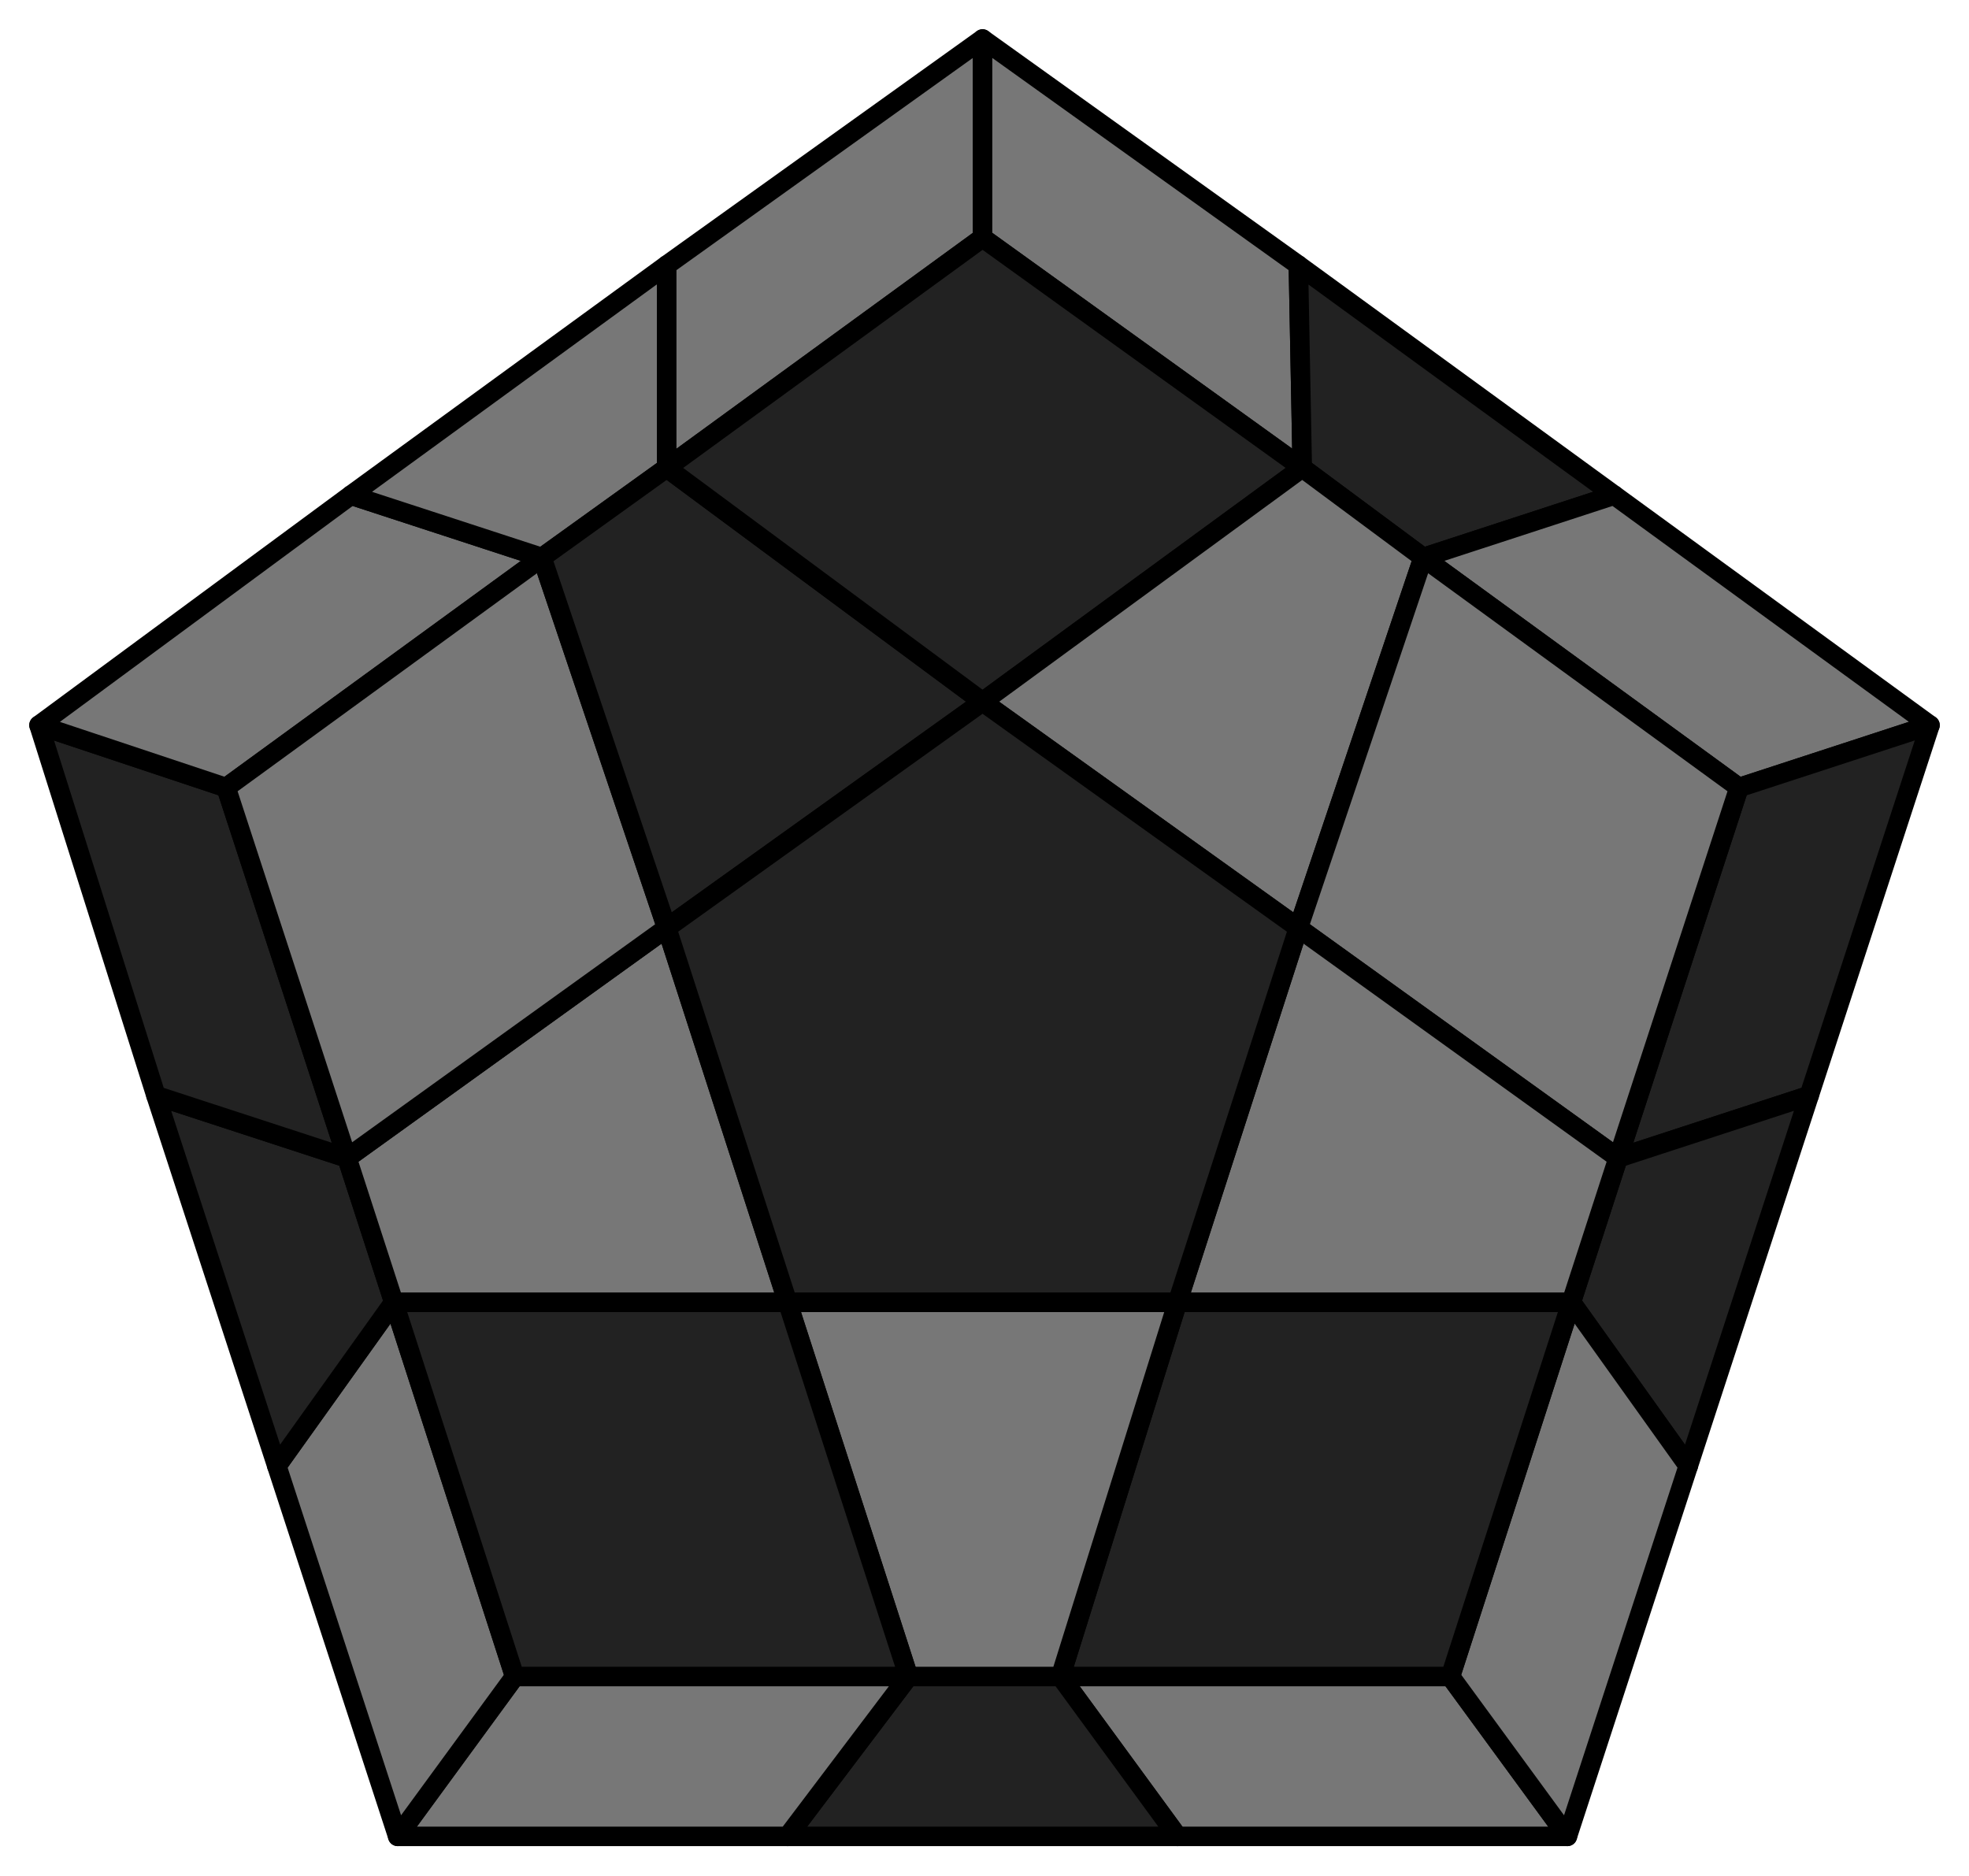
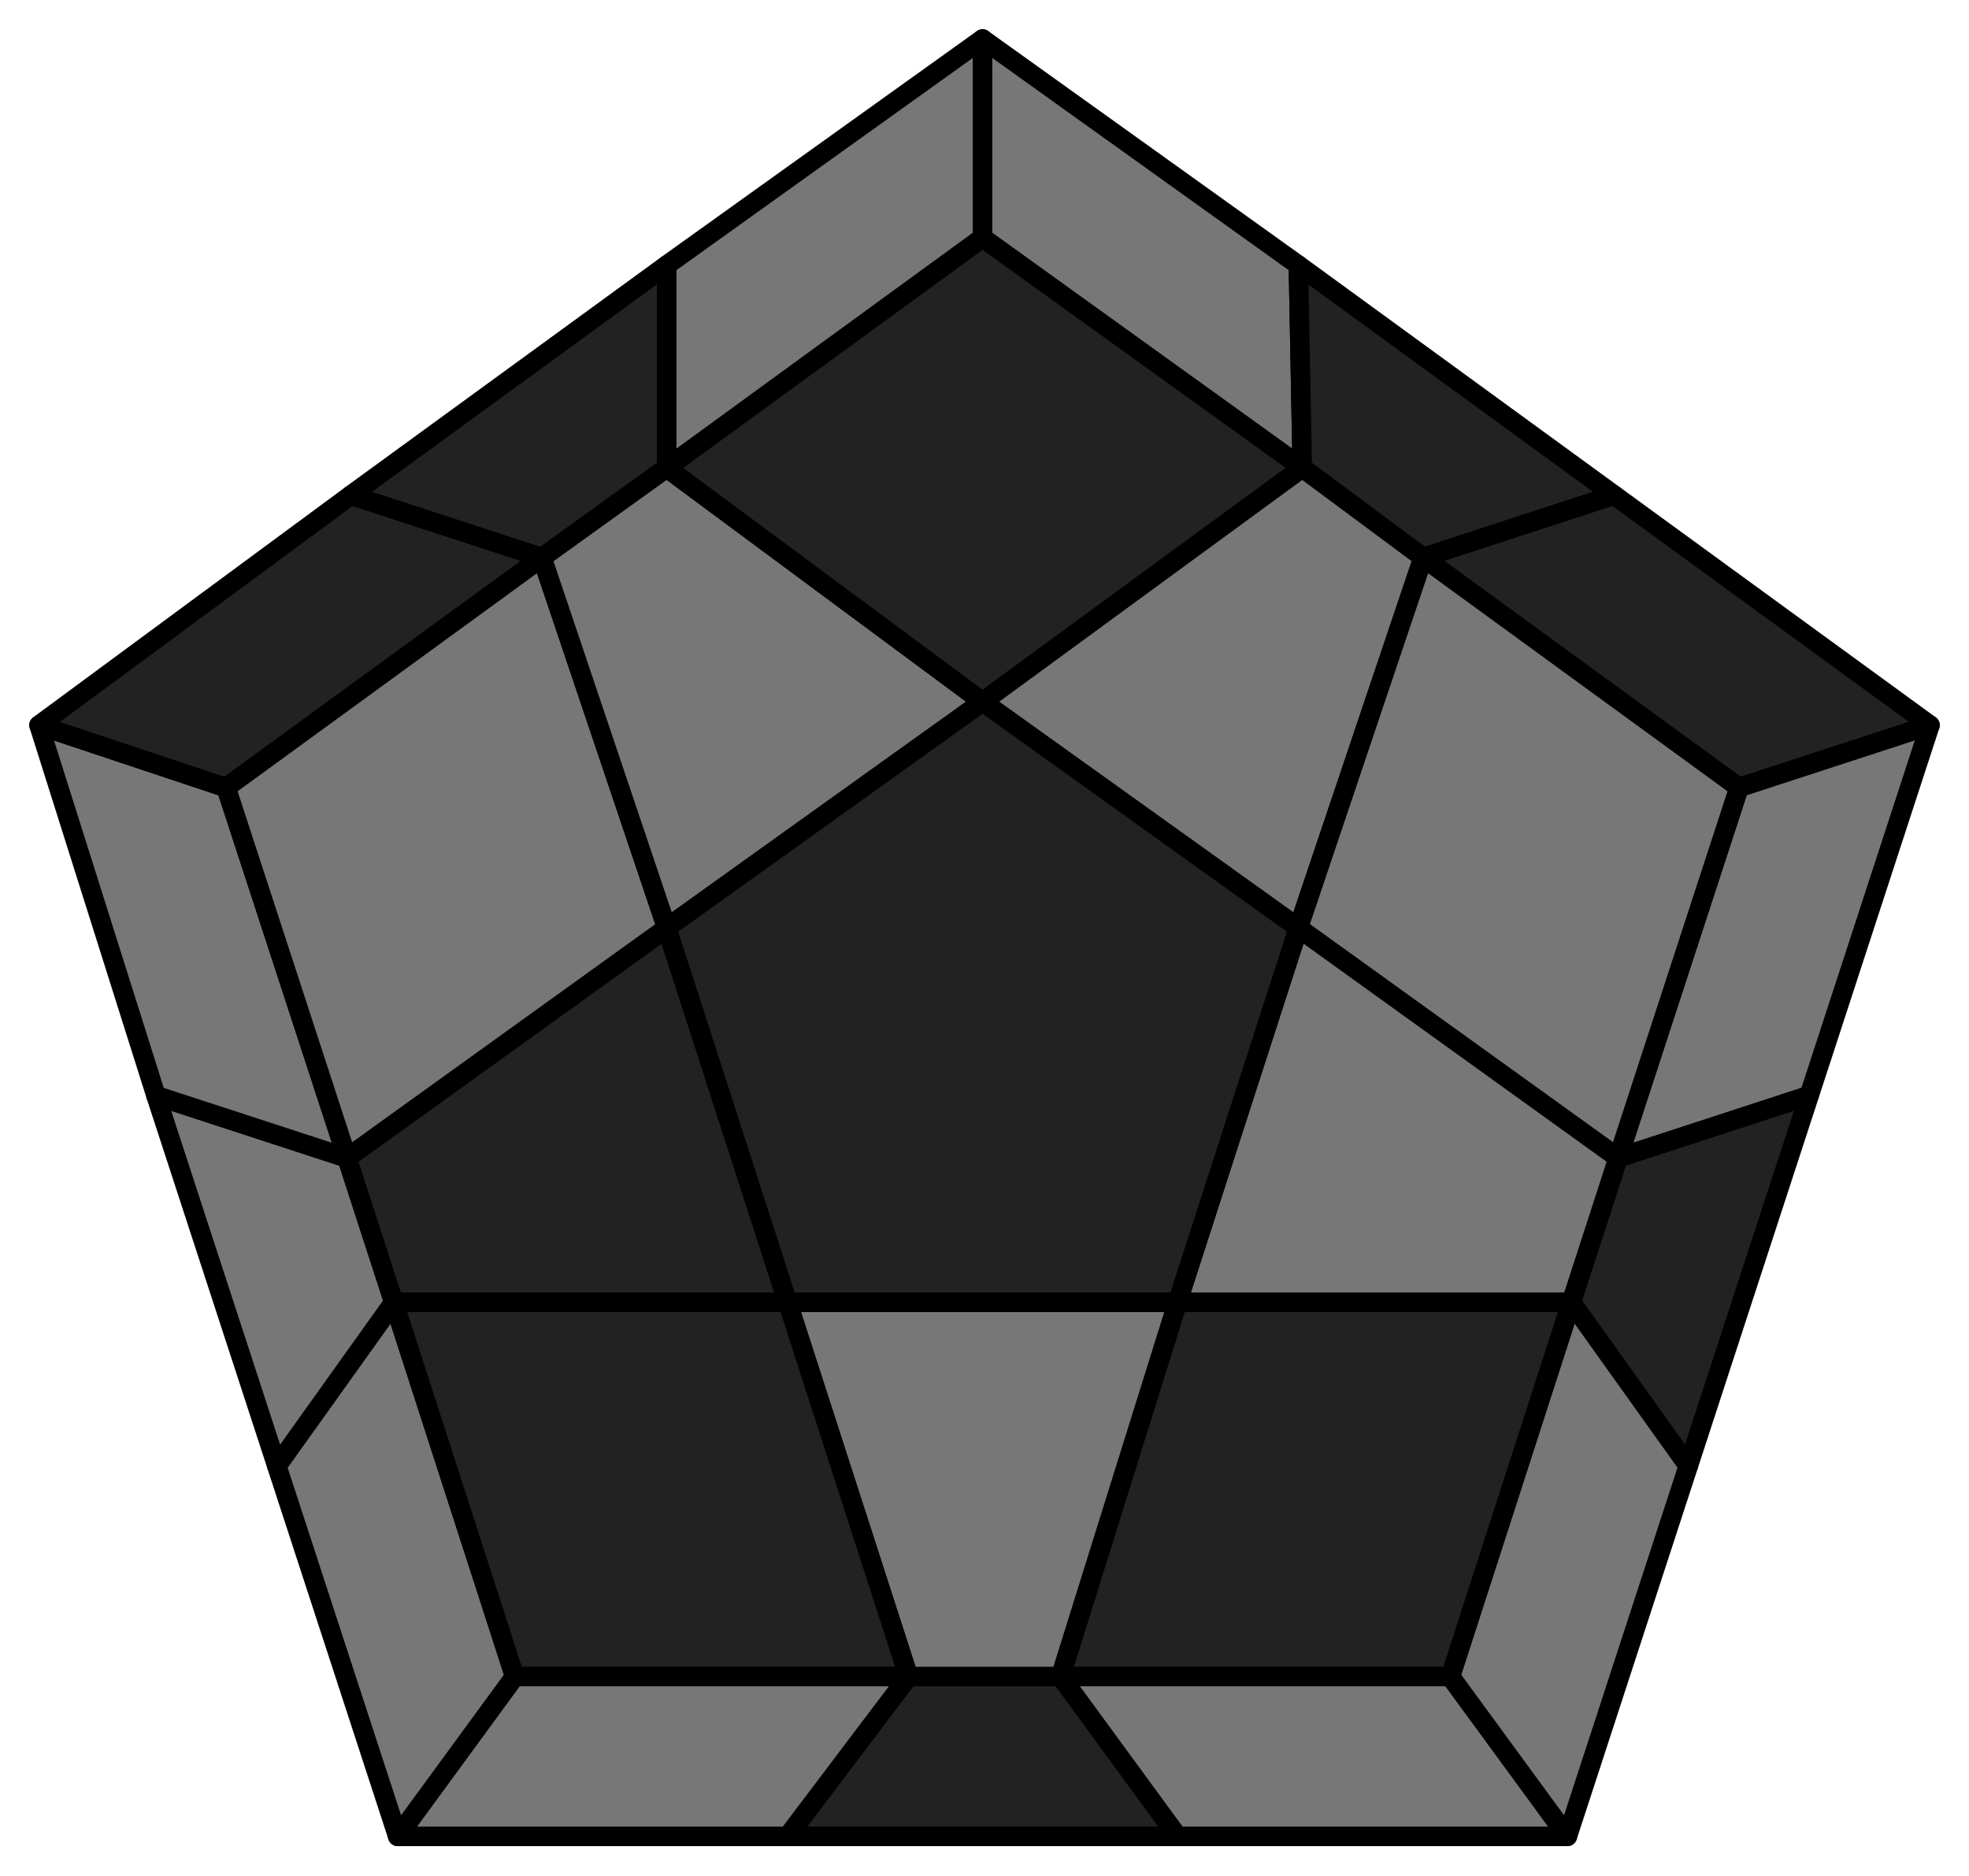
- <svg xmlns="http://www.w3.org/2000/svg" id="192" width="505" height="481">
+ <svg xmlns="http://www.w3.org/2000/svg" id="196" width="505" height="481">
  <style>
polygon { stroke: black; stroke-width: 5px; stroke-linejoin: round;}
.light {fill: #777;}
.dark {fill: #222;}
</style>
  <polygon class="light" points="402 471 302 471 272 430 372 430" />
  <polygon class="dark" points="302 471 202 471 233 430 272 430" />
  <polygon class="light" points="202 471 102 471 132 430 233 430" />
  <polygon class="light" points="102 471 71 376 101 334 132 430" />
-   <polygon class="dark" points="71 376 40 281 89 297 101 334" />
-   <polygon class="dark" points="40 281 10 186 58 202 89 297" />
-   <polygon class="light" points="10 186 90 127 139 143 58 202" />
-   <polygon class="light" points="90 127 171 68 171 120 139 143" />
+   <polygon class="light" points="71 376 40 281 89 297 101 334" />
+   <polygon class="light" points="40 281 10 186 58 202 89 297" />
+   <polygon class="dark" points="10 186 90 127 139 143 58 202" />
+   <polygon class="dark" points="90 127 171 68 171 120 139 143" />
  <polygon class="light" points="171 68 252 10 252 61 171 120" />
  <polygon class="light" points="252 10 333 68 334 120 252 61" />
  <polygon class="dark" points="333 68 414 127 365 143 334 120" />
-   <polygon class="light" points="414 127 495 186 446 202 365 143" />
-   <polygon class="dark" points="495 186 464 281 415 297 446 202" />
+   <polygon class="dark" points="414 127 495 186 446 202 365 143" />
+   <polygon class="light" points="495 186 464 281 415 297 446 202" />
  <polygon class="dark" points="464 281 433 376 403 334 415 297" />
  <polygon class="light" points="433 376 402 471 372 430 403 334" />
  <polygon class="dark" points="372 430 272 430 302 334 403 334" />
  <polygon class="light" points="272 430 233 430 202 334 302 334" />
  <polygon class="dark" points="132 430 101 334 202 334 233 430" />
-   <polygon class="light" points="101 334 89 297 171 238 202 334" />
+   <polygon class="dark" points="101 334 89 297 171 238 202 334" />
  <polygon class="light" points="58 202 139 143 171 238 89 297" />
-   <polygon class="dark" points="139 143 171 120 252 180 171 238" />
+   <polygon class="light" points="139 143 171 120 252 180 171 238" />
  <polygon class="dark" points="252 61 334 120 252 180 171 120" />
  <polygon class="light" points="334 120 365 143 333 238 252 180" />
  <polygon class="light" points="446 202 415 297 333 238 365 143" />
  <polygon class="light" points="415 297 403 334 302 334 333 238" />
  <polygon class="dark" points="302 334 202 334 171 238 252 180 333 238" />
</svg>
